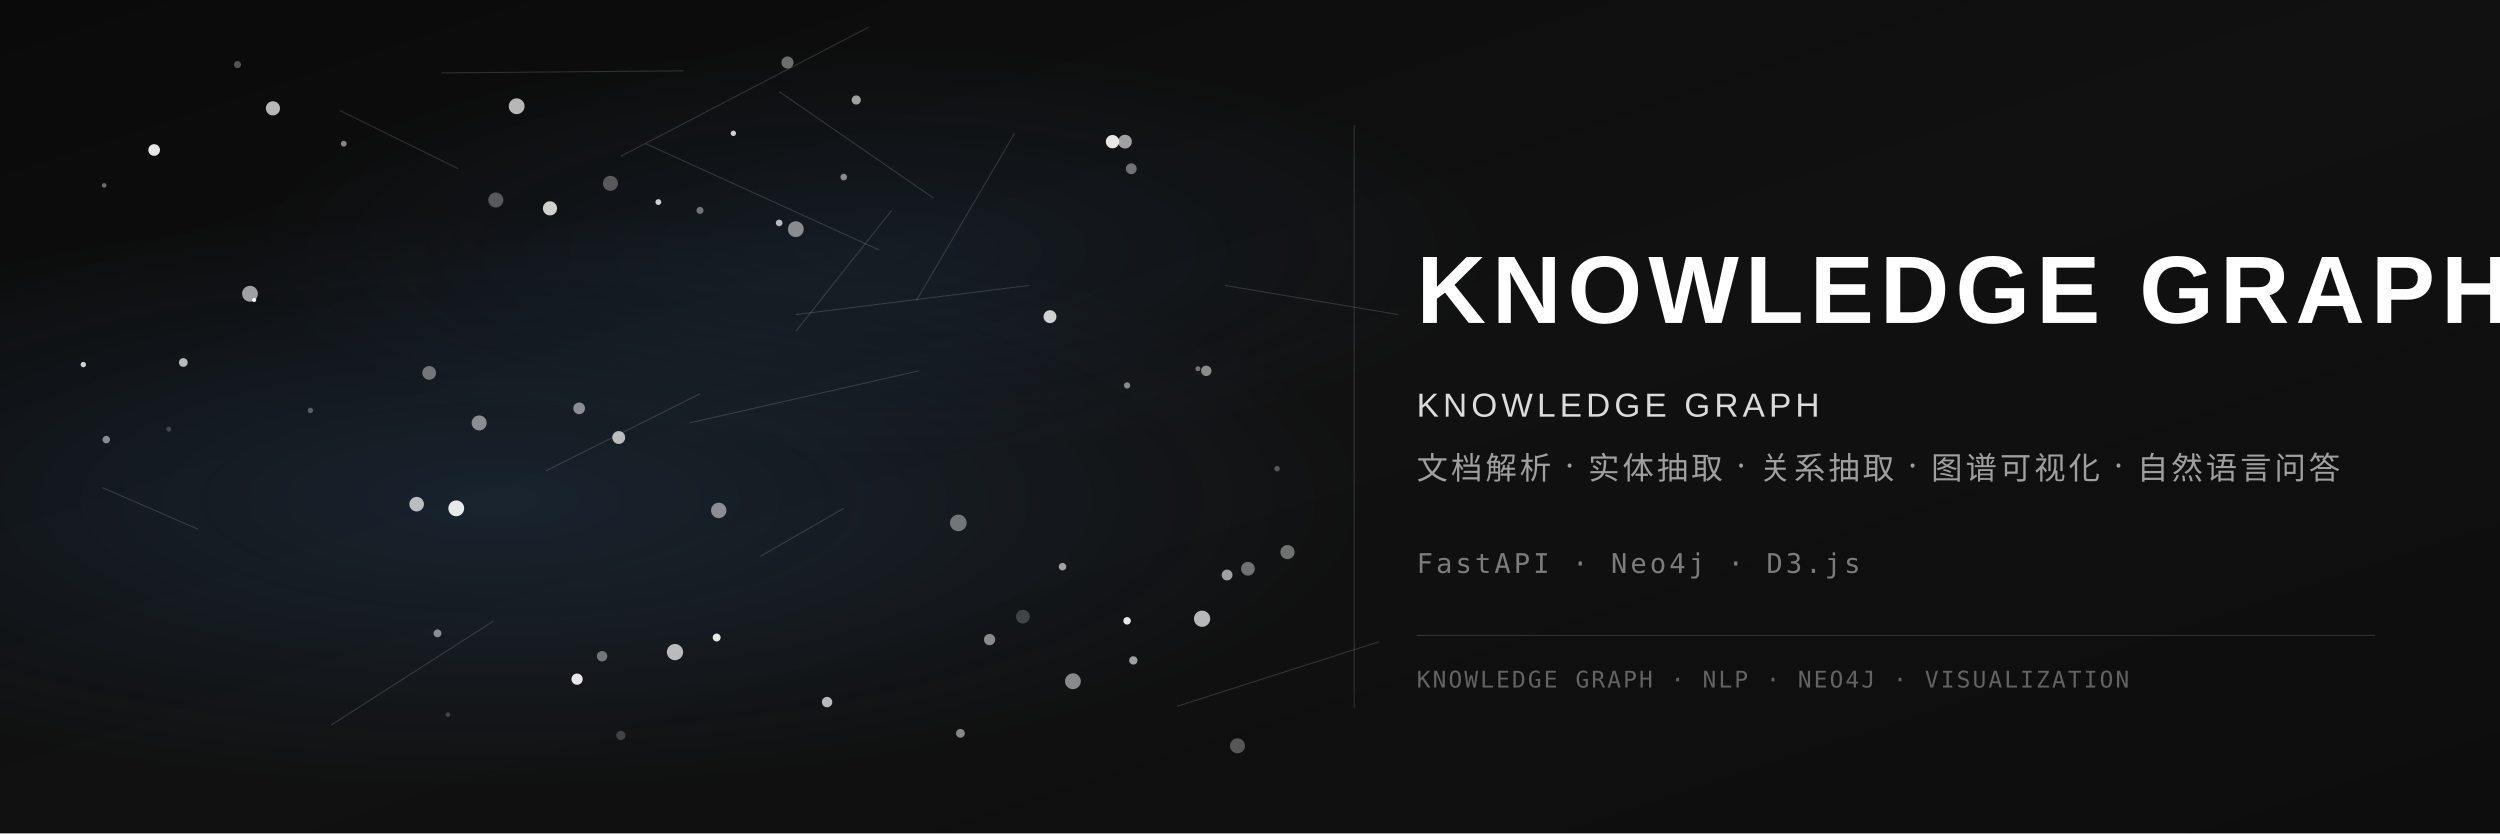
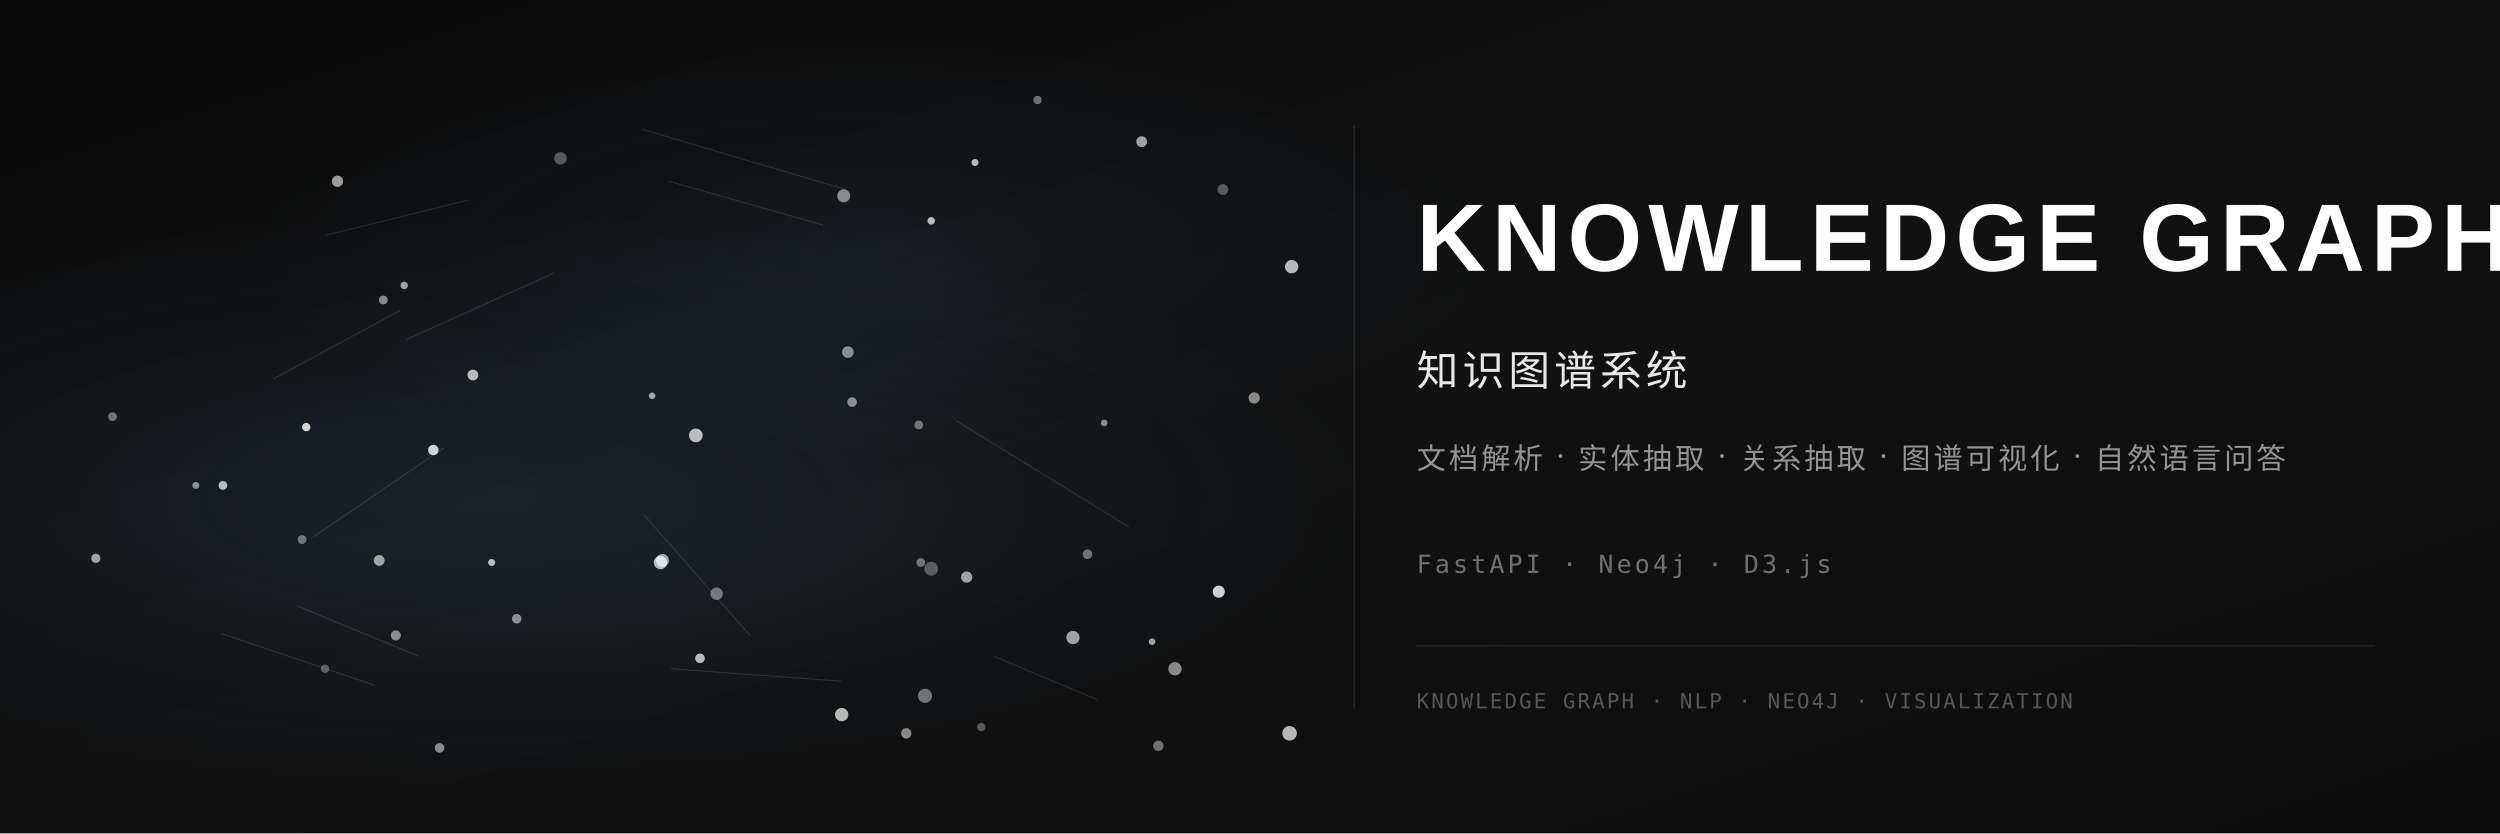
<svg xmlns="http://www.w3.org/2000/svg" viewBox="0 0 1200 400" width="1200" height="400">
  <defs>
    <linearGradient id="bg" x1="0%" y1="0%" x2="100%" y2="100%">
      <stop offset="0%" style="stop-color:#0a0a0a" />
      <stop offset="50%" style="stop-color:#111111" />
      <stop offset="100%" style="stop-color:#0d0d0d" />
    </linearGradient>
    <radialGradient id="glow1" cx="20%" cy="60%" r="35%">
      <stop offset="0%" style="stop-color:#4A90D9;stop-opacity:0.15" />
      <stop offset="100%" style="stop-color:#4A90D9;stop-opacity:0" />
    </radialGradient>
    <radialGradient id="glow2" cx="35%" cy="30%" r="25%">
      <stop offset="0%" style="stop-color:#4A90D9;stop-opacity:0.1" />
      <stop offset="100%" style="stop-color:#4A90D9;stop-opacity:0" />
    </radialGradient>
  </defs>
  <rect width="1200" height="400" fill="url(#bg)" />
  <rect width="1200" height="400" fill="url(#glow1)" />
  <rect width="1200" height="400" fill="url(#glow2)" />
-   <circle cx="345" cy="245" r="3.7" fill="white" opacity="0.5" />
-   <circle cx="81" cy="206" r="1.2" fill="white" opacity="0.2" />
-   <circle cx="594" cy="358" r="3.6" fill="white" opacity="0.3" />
-   <circle cx="475" cy="307" r="2.7" fill="white" opacity="0.5" />
-   <circle cx="88" cy="174" r="2.1" fill="white" opacity="0.7" />
-   <circle cx="316" cy="97" r="1.4" fill="white" opacity="0.8" />
-   <circle cx="541" cy="185" r="1.5" fill="white" opacity="0.5" />
-   <circle cx="289" cy="315" r="2.5" fill="white" opacity="0.4" />
-   <circle cx="544" cy="317" r="2.0" fill="white" opacity="0.6" />
-   <circle cx="510" cy="272" r="1.8" fill="white" opacity="0.6" />
-   <circle cx="40" cy="175" r="1.3" fill="white" opacity="0.8" />
-   <circle cx="230" cy="203" r="3.6" fill="white" opacity="0.5" />
-   <circle cx="50" cy="89" r="1.1" fill="white" opacity="0.4" />
-   <circle cx="324" cy="313" r="3.9" fill="white" opacity="0.7" />
-   <circle cx="491" cy="296" r="3.3" fill="white" opacity="0.2" />
-   <circle cx="543" cy="81" r="2.6" fill="white" opacity="0.4" />
-   <circle cx="397" cy="337" r="2.5" fill="white" opacity="0.7" />
-   <circle cx="374" cy="107" r="1.6" fill="white" opacity="0.7" />
-   <circle cx="344" cy="306" r="1.9" fill="white" opacity="0.9" />
-   <circle cx="149" cy="197" r="1.3" fill="white" opacity="0.3" />
-   <circle cx="577" cy="297" r="3.9" fill="white" opacity="0.7" />
-   <circle cx="575" cy="177" r="1.2" fill="white" opacity="0.4" />
-   <circle cx="74" cy="72" r="2.8" fill="white" opacity="0.9" />
-   <circle cx="589" cy="276" r="2.6" fill="white" opacity="0.6" />
-   <circle cx="460" cy="251" r="4.0" fill="white" opacity="0.4" />
-   <circle cx="336" cy="101" r="1.7" fill="white" opacity="0.4" />
-   <circle cx="411" cy="48" r="2.2" fill="white" opacity="0.6" />
-   <circle cx="378" cy="30" r="2.9" fill="white" opacity="0.4" />
-   <circle cx="51" cy="211" r="1.8" fill="white" opacity="0.5" />
-   <circle cx="215" cy="343" r="1.1" fill="white" opacity="0.2" />
-   <circle cx="515" cy="327" r="3.8" fill="white" opacity="0.5" />
-   <circle cx="352" cy="64" r="1.3" fill="white" opacity="0.8" />
-   <circle cx="504" cy="152" r="3.1" fill="white" opacity="0.8" />
-   <circle cx="114" cy="31" r="1.7" fill="white" opacity="0.3" />
-   <circle cx="618" cy="265" r="3.4" fill="white" opacity="0.4" />
-   <circle cx="238" cy="96" r="3.6" fill="white" opacity="0.3" />
-   <circle cx="210" cy="304" r="1.9" fill="white" opacity="0.5" />
-   <circle cx="298" cy="353" r="2.2" fill="white" opacity="0.2" />
-   <circle cx="278" cy="196" r="2.8" fill="white" opacity="0.5" />
-   <circle cx="120" cy="141" r="3.8" fill="white" opacity="0.6" />
-   <circle cx="579" cy="178" r="2.5" fill="white" opacity="0.5" />
-   <circle cx="613" cy="225" r="1.3" fill="white" opacity="0.3" />
-   <circle cx="461" cy="352" r="2.1" fill="white" opacity="0.5" />
-   <circle cx="534" cy="68" r="3.2" fill="white" opacity="0.9" />
-   <circle cx="293" cy="88" r="3.6" fill="white" opacity="0.3" />
-   <circle cx="599" cy="273" r="3.3" fill="white" opacity="0.4" />
-   <circle cx="382" cy="110" r="3.8" fill="white" opacity="0.5" />
-   <circle cx="219" cy="244" r="3.8" fill="white" opacity="0.9" />
-   <circle cx="541" cy="298" r="1.8" fill="white" opacity="0.9" />
-   <circle cx="165" cy="69" r="1.4" fill="white" opacity="0.5" />
-   <circle cx="277" cy="326" r="2.7" fill="white" opacity="0.9" />
-   <circle cx="122" cy="144" r="1.0" fill="white" opacity="0.9" />
-   <circle cx="206" cy="179" r="3.3" fill="white" opacity="0.4" />
-   <circle cx="264" cy="100" r="3.4" fill="white" opacity="0.8" />
-   <circle cx="248" cy="51" r="3.8" fill="white" opacity="0.7" />
-   <circle cx="540" cy="68" r="3.3" fill="white" opacity="0.6" />
-   <circle cx="297" cy="210" r="3.1" fill="white" opacity="0.7" />
-   <circle cx="200" cy="242" r="3.5" fill="white" opacity="0.7" />
-   <circle cx="405" cy="85" r="1.6" fill="white" opacity="0.5" />
-   <circle cx="131" cy="52" r="3.4" fill="white" opacity="0.7" />
-   <line x1="298" y1="75" x2="417" y2="13" stroke="white" stroke-width="0.5" opacity="0.15" />
-   <line x1="262" y1="226" x2="336" y2="189" stroke="white" stroke-width="0.5" opacity="0.15" />
-   <line x1="374" y1="44" x2="448" y2="95" stroke="white" stroke-width="0.5" opacity="0.15" />
-   <line x1="382" y1="151" x2="494" y2="137" stroke="white" stroke-width="0.5" opacity="0.15" />
-   <line x1="310" y1="69" x2="422" y2="120" stroke="white" stroke-width="0.5" opacity="0.15" />
-   <line x1="159" y1="348" x2="237" y2="298" stroke="white" stroke-width="0.5" opacity="0.15" />
-   <line x1="212" y1="35" x2="328" y2="34" stroke="white" stroke-width="0.5" opacity="0.15" />
-   <line x1="331" y1="203" x2="441" y2="178" stroke="white" stroke-width="0.5" opacity="0.15" />
-   <line x1="49" y1="234" x2="95" y2="254" stroke="white" stroke-width="0.5" opacity="0.15" />
-   <line x1="565" y1="339" x2="662" y2="308" stroke="white" stroke-width="0.5" opacity="0.15" />
-   <line x1="163" y1="53" x2="220" y2="81" stroke="white" stroke-width="0.5" opacity="0.15" />
-   <line x1="588" y1="137" x2="671" y2="151" stroke="white" stroke-width="0.5" opacity="0.15" />
-   <line x1="382" y1="159" x2="428" y2="101" stroke="white" stroke-width="0.5" opacity="0.15" />
-   <line x1="440" y1="144" x2="487" y2="64" stroke="white" stroke-width="0.5" opacity="0.15" />
-   <line x1="365" y1="267" x2="405" y2="244" stroke="white" stroke-width="0.5" opacity="0.15" />
+   <circle cx="602" cy="191" r="2.7" fill="white" opacity="0.5" />
+   <circle cx="344" cy="285" r="3.0" fill="white" opacity="0.4" />
+   <circle cx="336" cy="316" r="2.3" fill="white" opacity="0.7" />
+   <circle cx="447" cy="106" r="1.8" fill="white" opacity="0.7" />
+   <circle cx="585" cy="284" r="2.9" fill="white" opacity="0.8" />
+   <circle cx="227" cy="180" r="2.6" fill="white" opacity="0.7" />
+   <circle cx="269" cy="76" r="3.0" fill="white" opacity="0.3" />
+   <circle cx="318" cy="269" r="3.1" fill="white" opacity="0.6" />
+   <circle cx="522" cy="266" r="2.3" fill="white" opacity="0.4" />
+   <circle cx="556" cy="358" r="2.5" fill="white" opacity="0.4" />
+   <circle cx="156" cy="321" r="2.0" fill="white" opacity="0.3" />
+   <circle cx="94" cy="233" r="1.7" fill="white" opacity="0.5" />
+   <circle cx="407" cy="169" r="2.8" fill="white" opacity="0.5" />
+   <circle cx="620" cy="128" r="3.2" fill="white" opacity="0.7" />
+   <circle cx="564" cy="321" r="3.2" fill="white" opacity="0.5" />
+   <circle cx="248" cy="297" r="2.3" fill="white" opacity="0.5" />
+   <circle cx="194" cy="137" r="1.8" fill="white" opacity="0.6" />
+   <circle cx="190" cy="305" r="2.4" fill="white" opacity="0.5" />
+   <circle cx="313" cy="190" r="1.6" fill="white" opacity="0.6" />
+   <circle cx="464" cy="277" r="2.7" fill="white" opacity="0.6" />
+   <circle cx="211" cy="359" r="2.3" fill="white" opacity="0.5" />
+   <circle cx="107" cy="233" r="2.1" fill="white" opacity="0.7" />
+   <circle cx="334" cy="209" r="3.3" fill="white" opacity="0.7" />
+   <circle cx="54" cy="200" r="2.1" fill="white" opacity="0.4" />
+   <circle cx="184" cy="144" r="2.1" fill="white" opacity="0.5" />
+   <circle cx="236" cy="270" r="1.7" fill="white" opacity="0.7" />
+   <circle cx="145" cy="259" r="2.1" fill="white" opacity="0.4" />
+   <circle cx="317" cy="270" r="3.2" fill="white" opacity="0.7" />
+   <circle cx="442" cy="270" r="2.1" fill="white" opacity="0.4" />
+   <circle cx="208" cy="216" r="2.5" fill="white" opacity="0.8" />
+   <circle cx="548" cy="68" r="2.6" fill="white" opacity="0.6" />
+   <circle cx="447" cy="273" r="3.3" fill="white" opacity="0.3" />
+   <circle cx="409" cy="193" r="2.3" fill="white" opacity="0.5" />
+   <circle cx="162" cy="87" r="2.7" fill="white" opacity="0.6" />
+   <circle cx="147" cy="205" r="2.0" fill="white" opacity="0.8" />
+   <circle cx="553" cy="308" r="1.6" fill="white" opacity="0.6" />
+   <circle cx="587" cy="91" r="2.6" fill="white" opacity="0.3" />
+   <circle cx="405" cy="94" r="3.1" fill="white" opacity="0.5" />
+   <circle cx="471" cy="349" r="2.0" fill="white" opacity="0.3" />
+   <circle cx="441" cy="204" r="2.1" fill="white" opacity="0.4" />
+   <circle cx="404" cy="343" r="3.2" fill="white" opacity="0.7" />
+   <circle cx="515" cy="306" r="3.2" fill="white" opacity="0.6" />
+   <circle cx="435" cy="352" r="2.5" fill="white" opacity="0.5" />
+   <circle cx="468" cy="78" r="1.7" fill="white" opacity="0.7" />
+   <circle cx="619" cy="352" r="3.5" fill="white" opacity="0.7" />
+   <circle cx="182" cy="269" r="2.6" fill="white" opacity="0.6" />
+   <circle cx="498" cy="48" r="2.0" fill="white" opacity="0.4" />
+   <circle cx="530" cy="203" r="1.6" fill="white" opacity="0.5" />
+   <circle cx="46" cy="268" r="2.2" fill="white" opacity="0.6" />
+   <circle cx="444" cy="334" r="3.4" fill="white" opacity="0.4" />
+   <line x1="143" y1="291" x2="201" y2="315" stroke="white" stroke-width="0.5" opacity="0.12" />
+   <line x1="321" y1="87" x2="395" y2="108" stroke="white" stroke-width="0.5" opacity="0.12" />
+   <line x1="150" y1="258" x2="213" y2="215" stroke="white" stroke-width="0.5" opacity="0.12" />
+   <line x1="156" y1="113" x2="225" y2="96" stroke="white" stroke-width="0.5" opacity="0.12" />
+   <line x1="459" y1="202" x2="542" y2="253" stroke="white" stroke-width="0.5" opacity="0.12" />
+   <line x1="308" y1="62" x2="406" y2="91" stroke="white" stroke-width="0.5" opacity="0.12" />
+   <line x1="309" y1="247" x2="360" y2="305" stroke="white" stroke-width="0.5" opacity="0.12" />
+   <line x1="106" y1="304" x2="180" y2="329" stroke="white" stroke-width="0.5" opacity="0.12" />
+   <line x1="477" y1="315" x2="527" y2="336" stroke="white" stroke-width="0.5" opacity="0.12" />
+   <line x1="322" y1="321" x2="404" y2="327" stroke="white" stroke-width="0.5" opacity="0.12" />
+   <line x1="195" y1="163" x2="266" y2="131" stroke="white" stroke-width="0.5" opacity="0.12" />
+   <line x1="131" y1="182" x2="192" y2="149" stroke="white" stroke-width="0.5" opacity="0.12" />
  <line x1="650" y1="60" x2="650" y2="340" stroke="white" stroke-width="0.5" opacity="0.15" />
-   <text x="680" y="155" font-family="'SF Pro Display','Helvetica Neue',Arial,sans-serif" font-size="46" font-weight="800" fill="white" letter-spacing="3">KNOWLEDGE GRAPH</text>
-   <text x="680" y="200" font-family="'SF Pro Display','Helvetica Neue',Arial,sans-serif" font-size="16" font-weight="400" fill="white" opacity="0.85" letter-spacing="2">KNOWLEDGE GRAPH</text>
-   <text x="680" y="230" font-family="'Noto Sans SC','PingFang SC','Microsoft YaHei',sans-serif" font-size="15" font-weight="300" fill="white" opacity="0.6" letter-spacing="1.5">文档解析 · 实体抽取 · 关系抽取 · 图谱可视化 · 自然语言问答</text>
-   <text x="680" y="275" font-family="'SF Mono','Fira Code','Consolas',monospace" font-size="13" fill="white" opacity="0.45" letter-spacing="1.5">FastAPI · Neo4j · D3.js</text>
-   <line x1="680" y1="305" x2="1140" y2="305" stroke="white" stroke-width="0.5" opacity="0.15" />
-   <text x="680" y="330" font-family="'SF Mono','Fira Code','Consolas',monospace" font-size="11" fill="white" opacity="0.35" letter-spacing="1">KNOWLEDGE GRAPH · NLP · NEO4J · VISUALIZATION</text>
+   <text x="680" y="130" font-family="'SF Pro Display','Helvetica Neue',Arial,sans-serif" font-size="46" font-weight="800" fill="white" letter-spacing="3">KNOWLEDGE GRAPH</text>
+   <text x="680" y="185" font-family="'Noto Sans SC','PingFang SC','Microsoft YaHei',sans-serif" font-size="20" font-weight="500" fill="white" opacity="0.9" letter-spacing="2">知识图谱系统</text>
+   <text x="680" y="225" font-family="'Noto Sans SC','PingFang SC','Microsoft YaHei',sans-serif" font-size="14" font-weight="300" fill="white" opacity="0.55" letter-spacing="1.5">文档解析 · 实体抽取 · 关系抽取 · 图谱可视化 · 自然语言问答</text>
+   <text x="680" y="275" font-family="'SF Mono','Fira Code','Consolas',monospace" font-size="12" fill="white" opacity="0.4" letter-spacing="1.5">FastAPI · Neo4j · D3.js</text>
+   <line x1="680" y1="310" x2="1140" y2="310" stroke="white" stroke-width="0.5" opacity="0.12" />
+   <text x="680" y="340" font-family="'SF Mono','Fira Code','Consolas',monospace" font-size="10" fill="white" opacity="0.3" letter-spacing="1">KNOWLEDGE GRAPH · NLP · NEO4J · VISUALIZATION</text>
</svg>
